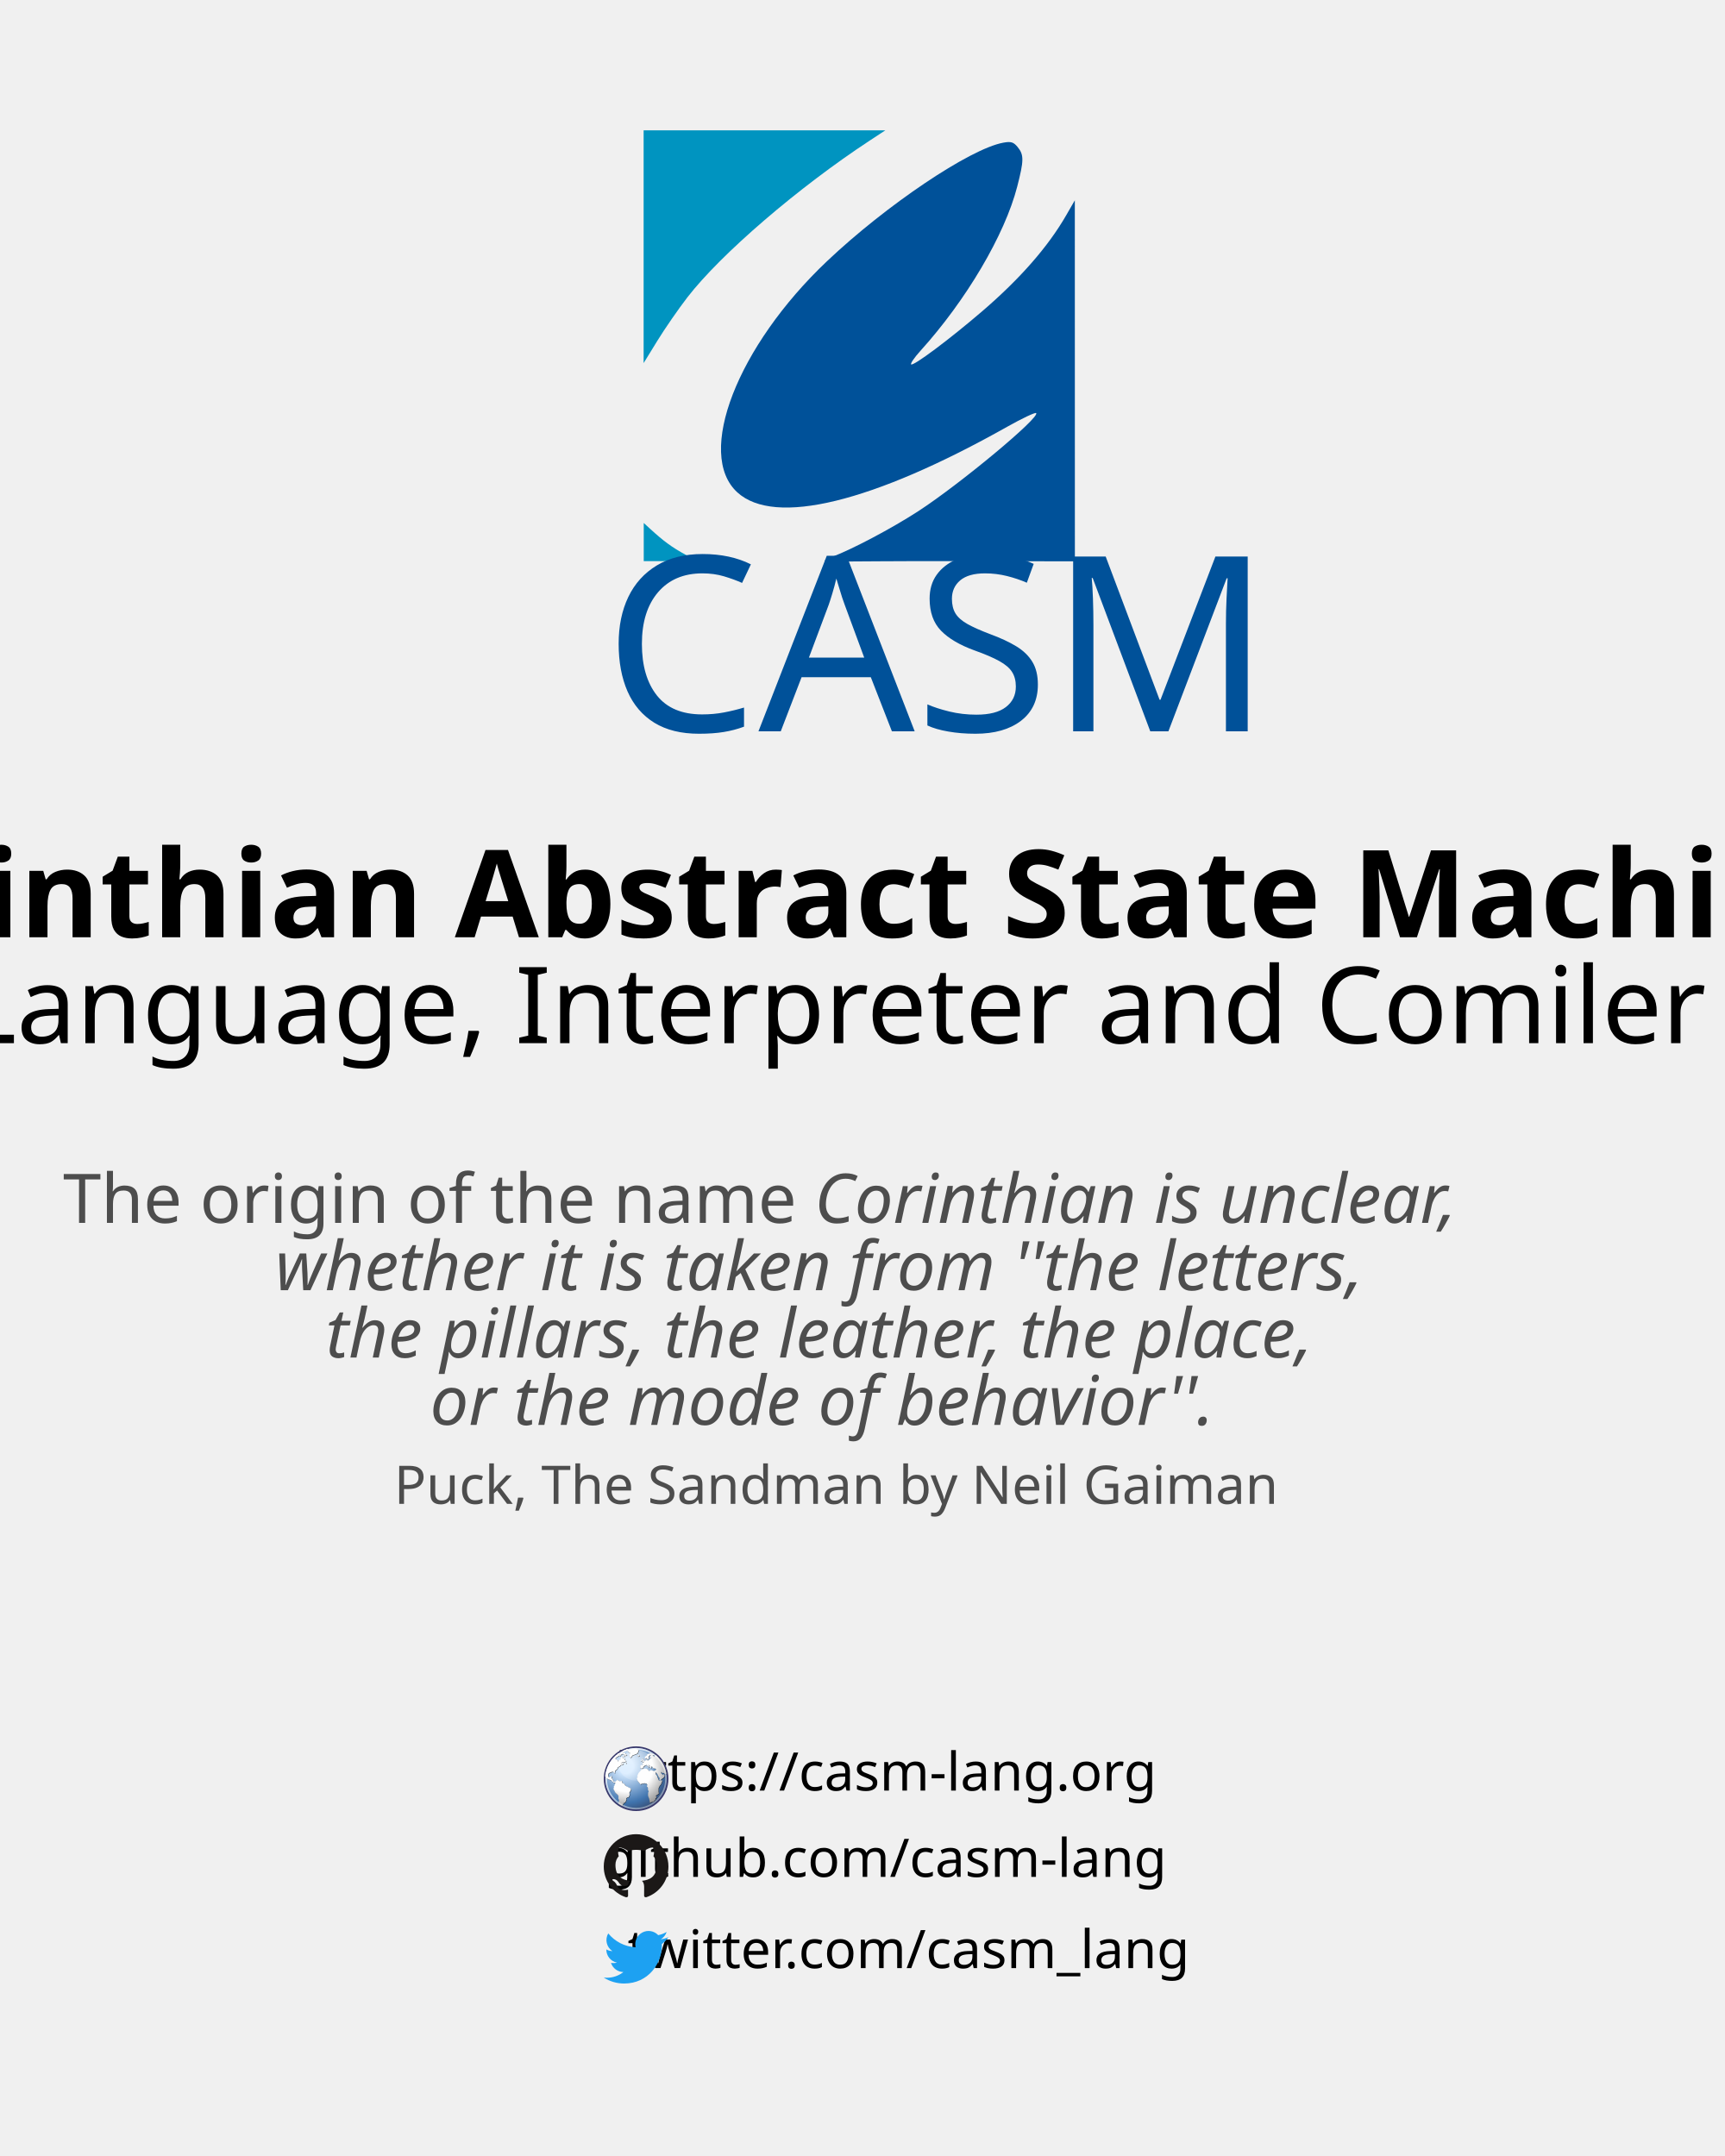
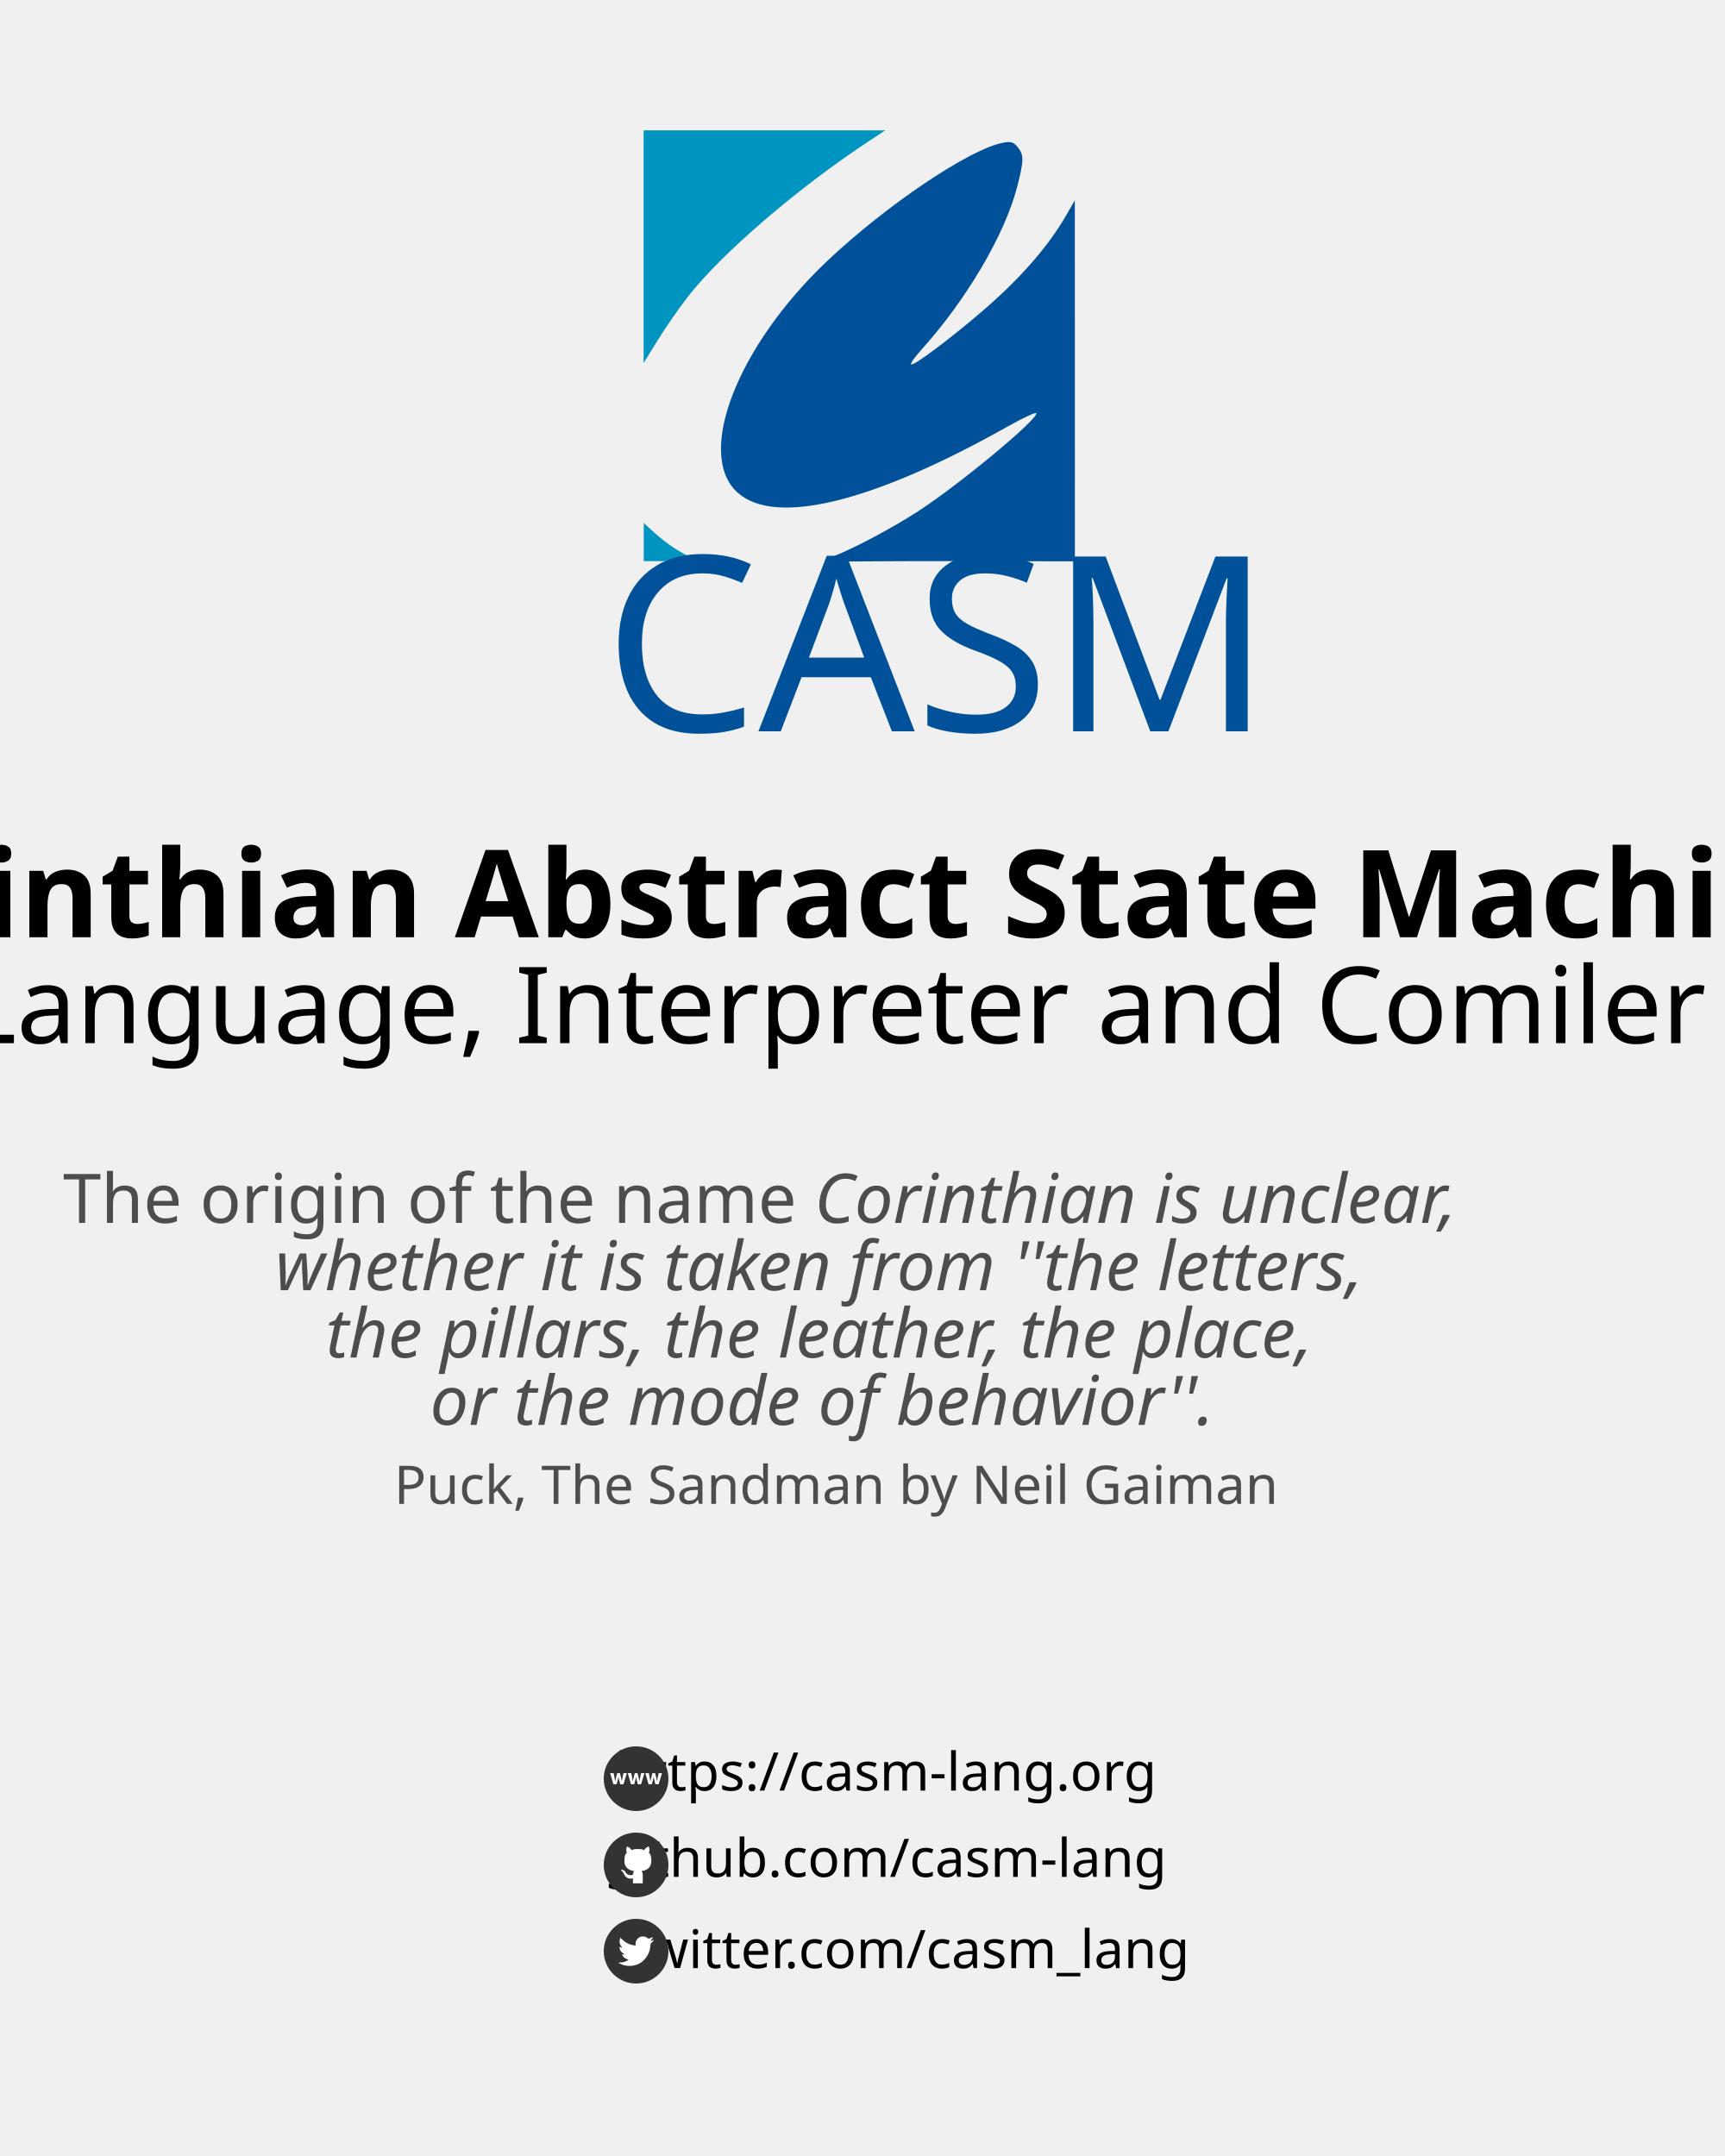
<svg xmlns="http://www.w3.org/2000/svg" width="400mm" height="500mm" viewBox="0 0 400 500" version="1.1" id="svg119">
  <defs id="defs113">
    <radialGradient id="radialGradient4120" gradientUnits="userSpaceOnUse" cy="63.965" cx="15.116" gradientTransform="scale(1.644,0.60828)" r="12.289">
      <stop id="stop4116" offset="0" />
      <stop id="stop4118" stop-opacity="0" offset="1" />
    </radialGradient>
    <radialGradient id="radialGradient377" gradientUnits="userSpaceOnUse" cy="15.716" cx="18.248" gradientTransform="scale(0.99999,1)" r="29.993">
      <stop id="stop3964" stop-color="#d3e9ff" offset="0" />
      <stop id="stop4134" stop-color="#d3e9ff" offset=".155" />
      <stop id="stop4346" stop-color="#4074ae" offset=".75" />
      <stop id="stop3966" stop-color="#36486c" offset="1" />
    </radialGradient>
    <radialGradient id="radialGradient4356" gradientUnits="userSpaceOnUse" cy="10.476" cx="11.827" gradientTransform="scale(1.1795,0.84779)" r="32.665">
      <stop id="stop4352" stop-color="#fff" offset="0" />
      <stop id="stop4354" stop-color="#fff" stop-opacity="0" offset="1" />
    </radialGradient>
    <radialGradient id="radialGradient636" fx="18.934" fy="17.81" gradientUnits="userSpaceOnUse" cy="17.486" cx="18.634" gradientTransform="matrix(1.0185,0,0,0.94748,-0.080952,0.030883)" r="40.693">
      <stop id="stop4752" stop-color="#fff" offset="0" />
      <stop id="stop4758" stop-color="#fefefe" offset=".379" />
      <stop id="stop4754" stop-color="#1d1d1d" offset="1" />
    </radialGradient>
    <radialGradient id="radialGradient293" gradientUnits="userSpaceOnUse" cy="12.142" cx="15.601" gradientTransform="scale(0.99999,1)" r="43.527">
      <stop id="stop4128" stop-color="#fff" offset="0" />
      <stop id="stop4130" stop-color="#fff" stop-opacity=".165" offset="1" />
    </radialGradient>
    <radialGradient id="radialGradient4120-9" gradientUnits="userSpaceOnUse" cy="63.965" cx="15.116" gradientTransform="matrix(0.434975,0,0,0.2000815,136.2328,104.4362)" r="12.289">
      <stop id="stop4116-7" offset="0" />
      <stop id="stop4118-3" stop-opacity="0" offset="1" />
    </radialGradient>
    <radialGradient id="radialGradient377-5" gradientUnits="userSpaceOnUse" cy="15.716" cx="18.248" gradientTransform="matrix(0.99999,0,0,1,8.099152,67.65869)" r="29.993">
      <stop id="stop3964-9" stop-color="#d3e9ff" offset="0" />
      <stop id="stop4134-2" stop-color="#d3e9ff" offset=".155" />
      <stop id="stop4346-2" stop-color="#4074ae" offset=".75" />
      <stop id="stop3966-8" stop-color="#36486c" offset="1" />
    </radialGradient>
    <radialGradient id="radialGradient4356-2" gradientUnits="userSpaceOnUse" cy="10.476" cx="11.827" gradientTransform="matrix(0.9859912,0,0,0.84779,17.98605,67.65869)" r="32.665">
      <stop id="stop4352-3" stop-color="#fff" offset="0" />
      <stop id="stop4354-7" stop-color="#fff" stop-opacity="0" offset="1" />
    </radialGradient>
    <radialGradient id="radialGradient636-7" fx="18.934" fy="17.81" gradientUnits="userSpaceOnUse" cy="17.486" cx="18.634" gradientTransform="matrix(1.0185,0,0,0.94748,8.0182,67.68957)" r="40.693">
      <stop id="stop4752-9" stop-color="#fff" offset="0" />
      <stop id="stop4758-2" stop-color="#fefefe" offset=".379" />
      <stop id="stop4754-0" stop-color="#1d1d1d" offset="1" />
    </radialGradient>
    <radialGradient id="radialGradient293-6" gradientUnits="userSpaceOnUse" cy="12.142" cx="15.601" gradientTransform="matrix(0.99999,0,0,1,8.099152,67.65869)" r="43.527">
      <stop id="stop4128-1" stop-color="#fff" offset="0" />
      <stop id="stop4130-8" stop-color="#fff" stop-opacity=".165" offset="1" />
    </radialGradient>
  </defs>
  <g id="layer1" transform="translate(-18.55869,354.9069)">
    <g transform="matrix(1.000001,0,0,0.9995213,139.2469,-319.7628)" id="g838">
      <g id="g4725" transform="matrix(0.8333333,0,0,0.8333333,13.0931,-25.83217)">
        <path style="fill:#0094c0;fill-opacity:1;stroke:none;stroke-width:0.764;stroke-opacity:1" d="M 18.559,57.497 V 25.093 h 33.63 33.63 l -4.219,2.768 C 61.671,40.936 40.043,59.531 30.737,71.591 c -2.489,3.226 -6.248,8.665 -8.352,12.087 l -3.826,6.222 z" id="path4686" />
        <path style="fill:#005199;fill-opacity:1;stroke:none;stroke-width:0.761;stroke-opacity:1" d="m 70.825,143.907 c 5.431,-1.976 16.817,-7.997 24.167,-12.78 11.675,-7.597 33.928,-26.128 32.792,-27.306 -0.251,-0.26 -3.863,1.445 -8.025,3.789 -37.526,21.132 -64.736,27.759 -75.112,18.292 -11.683,-10.66 -0.05,-40.688 24.938,-64.372 16.473,-15.613 39.718,-31.259 49.012,-32.99 2.179,-0.406 2.896,-0.19 4.044,1.217 1.77,2.17 1.751,3.712 -0.134,11.028 -3.457,13.417 -14.192,31.626 -26.978,45.762 -1.633,1.805 -2.774,3.475 -2.537,3.71 0.584,0.579 10.654,-6.951 19.783,-14.794 10.52,-9.037 18.33,-17.966 23.367,-26.716 l 2.402,-4.172 0.007,50.259 0.007,50.259 -35.35,-0.053 c -31.491,-0.048 -36.296,0.497 -33.653,-0.465 z" id="path4690" />
        <path style="fill:#0094c0;fill-opacity:1;stroke:none;stroke-width:0.189;stroke-opacity:1" d="m 18.59,139.725 v -5.312 l 1.72,1.58 c 3.824,3.511 6.113,5.185 9.974,7.294 1.416,0.773 2.655,1.483 2.754,1.578 0.108,0.104 -2.723,0.172 -7.134,0.172 h -7.314 z" id="path4713" />
      </g>
      <text xml:space="preserve" style="font-style:normal;font-weight:normal;font-size:13.631px;line-height:8.519px;font-family:sans-serif;letter-spacing:0px;word-spacing:0px;fill:#005199;fill-opacity:1;stroke:none;stroke-width:0.341px;stroke-linecap:butt;stroke-linejoin:miter;stroke-opacity:1" x="19.303" y="134.488" id="text110" transform="scale(0.9997585,1.000242)">
        <tspan id="tspan108" x="19.303" y="134.488" style="font-style:normal;font-variant:normal;font-weight:normal;font-stretch:normal;font-size:56.795px;font-family:Armata;-inkscape-font-specification:'Armata Thin';fill:#005199;fill-opacity:1;stroke-width:0.341px">CASM</tspan>
      </text>
    </g>
    <text id="text110-3-3-7" y="-137.545" x="217.658" style="font-style:normal;font-weight:normal;font-size:8.985px;line-height:5.616px;font-family:sans-serif;letter-spacing:0px;word-spacing:0px;fill:#000000;fill-opacity:1;stroke:none;stroke-width:0.225px;stroke-linecap:butt;stroke-linejoin:miter;stroke-opacity:1" xml:space="preserve">
      <tspan style="font-style:normal;font-variant:normal;font-weight:bold;font-stretch:normal;font-size:28.222px;line-height:25.62px;font-family:Armata;-inkscape-font-specification:'Armata Thin';text-align:center;text-anchor:middle;fill:#000000;fill-opacity:1;stroke-width:0.225px" y="-137.545" x="217.658" id="tspan949-5">Corinthian Abstract State Machine</tspan>
      <tspan style="font-style:normal;font-variant:normal;font-weight:normal;font-stretch:normal;font-size:24.694px;line-height:25.62px;font-family:Armata;-inkscape-font-specification:'Armata Thin';text-align:center;text-anchor:middle;fill:#000000;fill-opacity:1;stroke-width:0.225px" y="-112.983" x="217.658" id="tspan979-7">Language, Interpreter and Comiler</tspan>
    </text>
    <text id="text110-3-3" y="-6.152" x="218.289" style="font-style:normal;font-weight:normal;font-size:8.985px;line-height:5.616px;font-family:sans-serif;letter-spacing:0px;word-spacing:0px;fill:#4d4d4d;fill-opacity:1;stroke:none;stroke-width:0.225px;stroke-linecap:butt;stroke-linejoin:miter;stroke-opacity:1" xml:space="preserve">
      <tspan style="font-style:normal;font-variant:normal;font-weight:normal;font-stretch:normal;font-size:12.347px;line-height:17.62px;font-family:Armata;-inkscape-font-specification:'Armata Thin';text-align:center;text-anchor:middle;fill:#4d4d4d;fill-opacity:1;stroke-width:0.225px" y="-6.152" x="218.289" id="tspan1136">Puck, The Sandman by Neil Gaiman</tspan>
    </text>
    <text id="text110-3-3-0" y="-71.315" x="217.381" style="font-style:normal;font-weight:normal;font-size:8.985px;line-height:5.616px;font-family:sans-serif;letter-spacing:0px;word-spacing:0px;fill:#4d4d4d;fill-opacity:1;stroke:none;stroke-width:0.225px;stroke-linecap:butt;stroke-linejoin:miter;stroke-opacity:1" xml:space="preserve">
      <tspan style="font-style:normal;font-variant:normal;font-weight:normal;font-stretch:normal;font-size:15.875px;line-height:15.62px;font-family:Armata;-inkscape-font-specification:'Armata Thin';text-align:center;text-anchor:middle;fill:#4d4d4d;fill-opacity:1;stroke-width:0.225px" y="-71.315" x="217.381" id="tspan971-9">The origin of the name <tspan style="font-style:italic;font-size:15.875px;line-height:15.62px;fill:#4d4d4d;stroke-width:0.225px" id="tspan973-3">Corinthian is unclear,</tspan>
      </tspan>
      <tspan style="font-style:italic;font-variant:normal;font-weight:normal;font-stretch:normal;font-size:15.875px;line-height:15.62px;font-family:Armata;-inkscape-font-specification:'Armata Thin';text-align:center;text-anchor:middle;fill:#4d4d4d;fill-opacity:1;stroke-width:0.225px" y="-55.695" x="218.792" id="tspan981-6">whether it is taken from ''the letters, </tspan>
      <tspan style="font-style:italic;font-variant:normal;font-weight:normal;font-stretch:normal;font-size:15.875px;line-height:15.62px;font-family:Armata;-inkscape-font-specification:'Armata Thin';text-align:center;text-anchor:middle;fill:#4d4d4d;fill-opacity:1;stroke-width:0.225px" y="-40.075" x="218.792" id="tspan989-0">the pillars, the leather, the place, </tspan>
      <tspan style="font-style:italic;font-variant:normal;font-weight:normal;font-stretch:normal;font-size:15.875px;line-height:15.62px;font-family:Armata;-inkscape-font-specification:'Armata Thin';text-align:center;text-anchor:middle;fill:#4d4d4d;fill-opacity:1;stroke-width:0.225px" y="-24.455" x="217.381" id="tspan995-6">or the mode of behavior''.</tspan>
      <tspan style="font-style:normal;font-variant:normal;font-weight:normal;font-stretch:normal;font-size:15.875px;line-height:15.62px;font-family:Armata;-inkscape-font-specification:'Armata Thin';text-align:center;text-anchor:middle;fill:#4d4d4d;fill-opacity:1;stroke-width:0.225px" y="-16.266" x="217.381" id="tspan979-2" />
    </text>
    <text id="text110-3-3-9" y="60.337" x="229.83" style="font-style:normal;font-weight:normal;font-size:8.985px;line-height:5.616px;font-family:sans-serif;letter-spacing:0px;word-spacing:0px;fill:#000000;fill-opacity:1;stroke:none;stroke-width:0.225px;stroke-linecap:butt;stroke-linejoin:miter;stroke-opacity:1" xml:space="preserve">
      <tspan style="font-style:normal;font-variant:normal;font-weight:normal;font-stretch:normal;font-size:12.347px;line-height:17.62px;font-family:Armata;-inkscape-font-specification:'Armata Thin';text-align:center;text-anchor:middle;fill:#000000;fill-opacity:1;stroke-width:0.225px" y="60.337" x="229.83" id="tspan1136-4">https://casm-lang.org</tspan>
    </text>
    <text id="text110-3-3-9-7" y="80.354" x="229.651" style="font-style:normal;font-weight:normal;font-size:8.985px;line-height:5.616px;font-family:sans-serif;letter-spacing:0px;word-spacing:0px;fill:#000000;fill-opacity:1;stroke:none;stroke-width:0.225px;stroke-linecap:butt;stroke-linejoin:miter;stroke-opacity:1" xml:space="preserve">
      <tspan style="font-style:normal;font-variant:normal;font-weight:normal;font-stretch:normal;font-size:12.347px;line-height:17.62px;font-family:Armata;-inkscape-font-specification:'Armata Thin';text-align:center;text-anchor:middle;fill:#000000;fill-opacity:1;stroke-width:0.225px" y="80.354" x="229.651" id="tspan1136-4-8">github.com/casm-lang</tspan>
    </text>
    <text id="text110-3-3-9-7-4" y="101.514" x="235.078" style="font-style:normal;font-weight:normal;font-size:8.985px;line-height:5.616px;font-family:sans-serif;letter-spacing:0px;word-spacing:0px;fill:#000000;fill-opacity:1;stroke:none;stroke-width:0.225px;stroke-linecap:butt;stroke-linejoin:miter;stroke-opacity:1" xml:space="preserve">
      <tspan style="font-style:normal;font-variant:normal;font-weight:normal;font-stretch:normal;font-size:12.347px;line-height:17.62px;font-family:Armata;-inkscape-font-specification:'Armata Thin';text-align:center;text-anchor:middle;fill:#000000;fill-opacity:1;stroke-width:0.225px" y="101.514" x="235.078" id="tspan1136-4-8-5">twitter.com/casm_lang</tspan>
    </text>
-     <path d="m 166.059,70.463 c -4.142,0 -7.5,3.358 -7.5,7.5 0,3.314 2.149,6.125 5.129,7.117 0.375,0.07 0.512,-0.163 0.512,-0.361 0,-0.179 -0.007,-0.77 -0.01,-1.396 -2.087,0.454 -2.527,-0.885 -2.527,-0.885 -0.341,-0.867 -0.833,-1.097 -0.833,-1.097 -0.68,-0.466 0.051,-0.456 0.051,-0.456 0.753,0.052 1.15,0.773 1.15,0.773 0.669,1.146 1.755,0.815 2.183,0.623 0.067,-0.485 0.262,-0.816 0.476,-1.003 -1.666,-0.19 -3.417,-0.833 -3.417,-3.707 0,-0.819 0.293,-1.488 0.773,-2.013 -0.078,-0.189 -0.335,-0.952 0.073,-1.985 0,0 0.63,-0.202 2.063,0.769 0.598,-0.166 1.24,-0.25 1.877,-0.252 0.637,0 1.279,0.086 1.879,0.252 1.431,-0.97 2.06,-0.769 2.06,-0.769 0.408,1.033 0.151,1.796 0.073,1.985 0.481,0.525 0.772,1.194 0.772,2.013 0,2.881 -1.755,3.515 -3.425,3.701 0.269,0.233 0.509,0.689 0.509,1.389 0,1.004 -0.009,1.811 -0.009,2.058 0,0.2 0.135,0.433 0.515,0.36 2.978,-0.993 5.125,-3.803 5.125,-7.116 -1e-5,-4.142 -3.358,-7.5 -7.5,-7.5" style="fill:#1b1817;fill-opacity:1;fill-rule:evenodd;stroke:none;stroke-width:0.012" id="path1251" />
-     <g id="g1900" transform="matrix(0.3770644,0,0,0.3770644,153.7405,23.22554)">
-       <path style="fill:url(#radialGradient377-5);stroke:#39396c" d="m 52.059,91.144 c 0,10.71 -8.682,19.392 -19.39,19.392 -10.71,0 -19.391,-8.682 -19.391,-19.392 -3e-4,-10.709 8.681,-19.39 19.391,-19.39 10.708,2e-4 19.39,8.681 19.39,19.39 z" id="path1649-1" />
-       <path style="opacity:0.42;fill:url(#radialGradient4356-2);stroke-width:0.914" id="path4348-2" d="m 43.657,82.93 a 10.809,9.293 0 1 1 -21.617,0 10.809,9.293 0 1 1 21.617,0 z" />
-       <path style="fill-opacity:0.71" d="m 26.618,82.3 0.429,-0.647 -0.643,-0.484 0.214,1.131 m -0.356,13.336 -0.572,-1.132 -1.071,-0.242 -0.572,-1.535 -1.428,0.161 -1.213,-0.888 -1.286,1.131 v 0.178 c -0.389,-0.112 -0.867,-0.127 -1.214,-0.34 l -0.286,-0.808 v -0.889 l -0.856,0.08 c 0.071,-0.566 0.142,-1.131 0.214,-1.697 h -0.5 l -0.499,0.647 -0.5,0.242 -0.714,-0.403 -0.071,-0.89 0.143,-0.97 1.072,-0.807 h 0.857 l 0.142,-0.486 1.071,0.242 0.786,0.971 0.143,-1.618 1.357,-1.131 0.499,-1.212 1,-0.404 0.571,-0.808 1.285,-0.244 0.644,-0.969 h -1.929 l 1.214,-0.566 h 0.857 l 1.214,-0.405 0.143,-0.483 -0.429,-0.405 -0.5,-0.162 0.143,-0.484 -0.357,-0.728 -0.857,0.323 0.143,-0.646 -0.999,-0.566 -0.786,1.373 0.071,0.485 -0.785,0.324 -0.5,1.051 -0.214,-0.97 -1.357,-0.566 -0.215,-0.727 1.786,-1.052 0.786,-0.727 0.071,-0.889 -0.428,-0.243 -0.572,-0.081 -0.356,0.889 c 0,0 -0.598,0.117 -0.751,0.155 -1.961,1.807 -5.923,5.708 -6.844,13.071 0.036,0.171 0.667,1.161 0.667,1.161 l 1.5,0.889 1.5,0.404 0.643,0.809 0.999,0.727 0.571,-0.08 0.429,0.193 v 0.13 l -0.571,1.535 -0.429,0.647 0.143,0.324 -0.357,1.211 1.285,2.345 1.285,1.132 0.572,0.807 -0.072,1.698 0.429,0.969 -0.429,1.86 c 0,0 -0.033,-0.012 0.021,0.174 0.056,0.186 2.288,1.426 2.43,1.32 0.142,-0.107 0.263,-0.201 0.263,-0.201 l -0.143,-0.403 0.571,-0.566 0.215,-0.566 0.928,-0.325 0.714,-1.778 -0.214,-0.484 0.499,-0.727 1.072,-0.243 0.571,-1.294 -0.143,-1.615 0.857,-1.213 0.143,-1.212 c -1.172,-0.582 -2.335,-1.18 -3.499,-1.779 m -3.427,-18.994 -0.358,0.889 h 0.715 l 0.357,-0.808 c 0.308,-0.218 0.615,-0.437 0.928,-0.647 l 0.715,0.243 c 0.475,0.323 0.951,0.647 1.428,0.969 l 0.714,-0.646 -0.786,-0.323 -0.357,-0.728 -1.357,-0.162 -0.071,-0.404 -0.643,0.162 -0.286,0.566 -0.357,-0.728 -0.142,0.323 0.071,0.808 -0.571,0.485 m 11.782,-2.99 -1.857,-0.728 -2.141,0.242 -2.643,0.727 -0.5,0.485 1.643,1.131 v 0.647 l -0.643,0.647 0.857,1.699 0.57,-0.324 0.716,-1.132 c 1.103,-0.341 2.092,-0.728 3.141,-1.213 l 0.857,-2.182 m -0.785,3.314 -0.072,0.484 0.501,0.323 0.855,-0.565 -0.427,-0.485 -0.572,0.324 -0.285,-0.081 m 2.714,3.477 -0.286,-0.729 -0.501,0.163 0.144,0.888 0.643,-0.322 m 14.969,7.799 v 0 l -0.535,0.606 c -0.328,-0.386 -0.696,-0.711 -1.07,-1.051 l -0.822,0.121 -0.75,-0.848 v 1.049 l 0.643,0.487 0.428,0.484 0.571,-0.646 c 0.144,0.269 0.286,0.539 0.429,0.808 v 0.808 l -0.643,0.727 -1.179,0.809 -0.892,0.89 -0.571,-0.648 0.285,-0.727 -0.57,-0.647 -0.965,-2.061 -0.821,-0.928 -0.215,0.241 0.323,1.173 0.606,0.687 c 0.346,0.999 0.689,1.955 1.144,2.91 0.705,0 1.369,-0.075 2.07,-0.163 v 0.566 l -0.857,2.102 -0.786,0.888 -0.642,1.376 v 2.262 l 0.215,0.89 -0.357,0.403 -0.787,0.486 -0.821,0.686 0.679,0.768 -0.929,0.81 0.179,0.523 -1.393,1.578 h -0.928 l -0.786,0.485 h -0.5 v -0.647 l -0.213,-1.295 c -0.277,-0.811 -0.564,-1.617 -0.857,-2.423 0,-0.595 0.035,-1.184 0.071,-1.779 l 0.358,-0.807 -0.501,-0.971 0.036,-1.334 -0.679,-0.767 0.34,-1.111 -0.553,-0.627 h -0.965 l -0.321,-0.364 -0.964,0.607 -0.393,-0.446 -0.893,0.768 c -0.606,-0.687 -1.213,-1.374 -1.821,-2.061 l -0.713,-1.698 0.642,-0.969 -0.356,-0.404 0.784,-1.86 c 0.645,-0.802 1.318,-1.571 2,-2.343 l 1.214,-0.324 1.357,-0.161 0.928,0.243 1.321,1.332 0.465,-0.524 0.641,-0.081 1.215,0.404 h 0.929 l 0.642,-0.566 0.286,-0.404 -0.644,-0.404 -1.071,-0.08 c -0.298,-0.413 -0.574,-0.847 -0.927,-1.213 l -0.358,0.161 -0.143,1.052 -0.643,-0.728 -0.141,-0.809 -0.714,-0.564 h -0.287 l 0.715,0.807 -0.286,0.728 -0.571,0.161 0.357,-0.727 -0.644,-0.323 -0.57,-0.646 -1.072,0.241 -0.142,0.323 -0.643,0.405 -0.357,0.889 -0.892,0.444 -0.394,-0.444 h -0.427 v -1.455 l 0.928,-0.486 h 0.714 l -0.144,-0.565 -0.57,-0.566 0.963,-0.202 0.536,-0.606 0.428,-0.728 h 0.786 l -0.215,-0.565 0.501,-0.323 v 0.647 l 1.071,0.241 1.07,-0.888 0.072,-0.405 0.928,-0.646 c -0.336,0.042 -0.672,0.072 -1,0.162 v -0.728 l 0.357,-0.809 h -0.357 l -0.784,0.727 -0.215,0.405 0.215,0.566 -0.358,0.969 -0.571,-0.323 -0.499,-0.565 -0.786,0.565 -0.286,-1.293 1.356,-0.889 v -0.485 l 0.858,-0.566 1.356,-0.324 0.929,0.324 1.713,0.323 -0.427,0.484 h -0.929 l 0.929,0.97 0.713,-0.808 0.217,-0.355 c 0,0 2.738,2.454 4.303,5.138 1.565,2.685 2.299,5.85 2.299,6.493 z m -26.11,-13.62 0.357,-0.323 0.715,-0.162 c 0.489,-0.238 0.98,-0.398 1.499,-0.566 l -0.285,-0.485 -0.922,0.132 -0.435,0.434 -0.718,0.104 -0.639,0.3 -0.31,0.15 -0.19,0.254 0.928,0.161 m -0.714,2.667 0.714,0.485 h 0.572 v -0.565 l -0.714,-0.323 -0.572,0.404 m 12.14,2.991 -0.143,0.97 0.785,-0.162 0.571,-0.565 -0.5,-0.485 c -0.167,-0.447 -0.36,-0.865 -0.57,-1.293 h -0.428 v 0.484 l 0.285,0.323 v 0.728" id="path1652-9" />
-       <path style="fill:url(#radialGradient636-7)" d="m 26.416,82.098 0.429,-0.647 -0.643,-0.484 0.214,1.131 m -3.784,-5.658 -0.358,0.889 h 0.715 l 0.357,-0.808 c 0.308,-0.218 0.615,-0.437 0.928,-0.647 l 0.715,0.243 c 0.475,0.323 0.951,0.647 1.427,0.969 l 0.715,-0.646 -0.786,-0.323 -0.357,-0.728 -1.357,-0.162 -0.071,-0.404 -0.643,0.162 -0.286,0.566 -0.357,-0.728 -0.142,0.323 0.071,0.808 -0.571,0.485 m 3.427,18.994 -0.571,-1.132 -1.071,-0.242 -0.572,-1.535 -1.428,0.161 -1.213,-0.888 -1.286,1.131 v 0.178 c -0.389,-0.112 -0.867,-0.127 -1.214,-0.34 l -0.286,-0.808 v -0.889 l -0.856,0.08 c 0.071,-0.566 0.142,-1.131 0.214,-1.697 h -0.5 l -0.499,0.647 -0.5,0.241 -0.714,-0.402 -0.071,-0.89 0.143,-0.97 1.072,-0.808 h 0.857 l 0.142,-0.485 1.071,0.242 0.786,0.971 0.143,-1.618 1.357,-1.131 0.499,-1.212 1,-0.404 0.571,-0.808 1.285,-0.244 0.644,-0.969 h -1.929 l 1.214,-0.566 h 0.857 l 1.214,-0.405 0.143,-0.483 -0.429,-0.405 -0.5,-0.162 0.143,-0.485 -0.357,-0.727 -0.857,0.323 0.143,-0.646 -1,-0.567 -0.785,1.373 0.071,0.485 -0.785,0.324 -0.5,1.051 -0.214,-0.97 -1.357,-0.566 -0.215,-0.727 1.786,-1.052 0.785,-0.727 0.072,-0.889 -0.428,-0.243 -0.572,-0.081 -0.356,0.889 c 0,0 -0.598,0.117 -0.751,0.155 -1.961,1.807 -5.923,5.708 -6.844,13.071 0.036,0.171 0.667,1.161 0.667,1.161 l 1.5,0.889 1.5,0.404 0.643,0.809 0.999,0.727 0.571,-0.08 0.429,0.193 v 0.13 l -0.571,1.535 -0.429,0.647 0.143,0.324 -0.357,1.211 1.285,2.345 1.285,1.132 0.572,0.807 -0.072,1.698 0.429,0.969 -0.429,1.86 c 0,0 -0.033,-0.012 0.021,0.174 0.056,0.186 2.288,1.426 2.43,1.32 0.142,-0.107 0.263,-0.201 0.263,-0.201 l -0.143,-0.403 0.571,-0.566 0.215,-0.566 0.928,-0.325 0.714,-1.778 -0.214,-0.484 0.499,-0.727 1.072,-0.243 0.571,-1.294 -0.143,-1.615 0.857,-1.213 0.143,-1.212 c -1.172,-0.582 -2.335,-1.18 -3.499,-1.779 m 8.355,-21.984 -1.857,-0.728 -2.141,0.242 -2.643,0.727 -0.5,0.485 1.643,1.131 v 0.647 l -0.643,0.647 0.857,1.699 0.57,-0.324 0.716,-1.132 c 1.103,-0.341 2.092,-0.728 3.141,-1.213 l 0.857,-2.182 m -0.785,3.314 -0.072,0.484 0.501,0.323 0.855,-0.566 -0.427,-0.485 -0.572,0.324 -0.285,-0.081 m 17.683,11.276 v 0 l -0.535,0.606 c -0.328,-0.386 -0.696,-0.711 -1.07,-1.051 l -0.822,0.121 -0.75,-0.848 v 1.049 l 0.643,0.487 0.428,0.484 0.571,-0.646 c 0.144,0.269 0.286,0.539 0.429,0.808 v 0.808 l -0.643,0.727 -1.179,0.809 -0.892,0.89 -0.571,-0.648 0.285,-0.727 -0.57,-0.647 -0.965,-2.061 -0.821,-0.928 -0.215,0.241 0.323,1.173 0.606,0.687 c 0.346,0.999 0.689,1.955 1.144,2.91 0.705,0 1.369,-0.075 2.07,-0.163 v 0.566 l -0.857,2.102 -0.786,0.888 -0.642,1.376 v 2.262 l 0.215,0.89 -0.357,0.403 -0.787,0.486 -0.821,0.686 0.679,0.768 -0.929,0.81 0.179,0.523 -1.393,1.578 h -0.928 l -0.786,0.485 h -0.5 v -0.647 l -0.213,-1.295 c -0.277,-0.811 -0.564,-1.617 -0.857,-2.423 0,-0.595 0.035,-1.184 0.071,-1.779 l 0.358,-0.807 -0.501,-0.971 0.036,-1.334 -0.679,-0.767 0.34,-1.111 -0.553,-0.627 h -0.965 l -0.321,-0.364 -0.964,0.607 -0.393,-0.446 -0.893,0.768 c -0.606,-0.687 -1.213,-1.374 -1.821,-2.061 l -0.713,-1.698 0.642,-0.969 -0.357,-0.404 0.785,-1.86 c 0.645,-0.802 1.318,-1.571 2,-2.343 l 1.214,-0.324 1.357,-0.161 0.928,0.243 1.321,1.332 0.465,-0.524 0.641,-0.081 1.215,0.404 h 0.928 l 0.643,-0.566 0.286,-0.404 -0.644,-0.404 -1.071,-0.08 c -0.298,-0.413 -0.574,-0.847 -0.927,-1.213 l -0.358,0.161 -0.143,1.052 -0.643,-0.728 -0.141,-0.809 -0.714,-0.564 h -0.287 l 0.715,0.807 -0.286,0.728 -0.571,0.161 0.357,-0.727 -0.644,-0.323 -0.57,-0.646 -1.072,0.241 -0.142,0.323 -0.643,0.405 -0.357,0.889 -0.892,0.444 -0.394,-0.444 h -0.427 v -1.455 l 0.928,-0.486 h 0.714 l -0.144,-0.565 -0.57,-0.566 0.963,-0.202 0.536,-0.606 0.428,-0.728 h 0.786 l -0.215,-0.565 0.501,-0.323 v 0.646 l 1.071,0.242 1.07,-0.888 0.072,-0.405 0.928,-0.646 c -0.336,0.042 -0.672,0.072 -1,0.162 v -0.728 l 0.357,-0.808 h -0.357 l -0.784,0.727 -0.215,0.405 0.215,0.566 -0.358,0.969 -0.571,-0.323 -0.499,-0.565 -0.786,0.565 -0.286,-1.293 1.356,-0.889 v -0.485 l 0.858,-0.566 1.356,-0.324 0.929,0.324 1.713,0.323 -0.427,0.484 h -0.929 l 0.929,0.97 0.713,-0.808 0.217,-0.355 c 0,0 2.738,2.454 4.303,5.138 1.565,2.685 2.299,5.85 2.299,6.493 z m -26.11,-13.62 0.357,-0.323 0.715,-0.162 c 0.489,-0.238 0.98,-0.398 1.499,-0.566 l -0.285,-0.485 -0.922,0.132 -0.435,0.434 -0.719,0.104 -0.638,0.3 -0.31,0.15 -0.19,0.254 0.928,0.161 m -0.714,2.667 0.714,0.485 h 0.572 v -0.566 l -0.714,-0.323 -0.572,0.404 m 12.14,2.991 -0.143,0.97 0.785,-0.162 0.571,-0.565 -0.5,-0.485 c -0.167,-0.447 -0.36,-0.865 -0.57,-1.293 h -0.428 v 0.484 l 0.285,0.323 v 0.728 m -0.285,0.163 -0.286,-0.729 -0.501,0.163 0.144,0.888 0.643,-0.322" id="path1654-3" />
-       <path style="fill:none;stroke:url(#radialGradient293-6)" d="m 51.074,91.145 c 0,10.165 -8.241,18.406 -18.406,18.406 -10.165,0 -18.406,-8.241 -18.406,-18.406 4e-4,-10.166 8.241,-18.406 18.406,-18.406 10.165,-1e-4 18.406,8.24 18.406,18.406 z" id="path1656-1" />
+     <g id="Style_2_copy_3" transform="matrix(0.46875,0,0,0.46875,158.5587,50.09315)">
+       <g id="g4651">
+         <g id="g4649">
+           <path id="path4647" d="M 16,0 C 7.163,0 0,7.163 0,16 0,24.836 7.163,32 16,32 24.837,32 32,24.836 32,16 32,7.163 24.837,0 16,0 Z" style="fill:#333333" />
+         </g>
+       </g>
+       <g id="g4659">
+         <path id="path4653" d="m 4.905,13.267 0.436,2.236 c 0.111,0.57 0.223,1.174 0.313,1.8 H 5.676 C 5.788,16.677 5.945,16.051 6.078,15.514 L 6.66,13.267 h 1.342 l 0.547,2.18 c 0.146,0.615 0.291,1.23 0.403,1.856 h 0.022 c 0.078,-0.626 0.19,-1.241 0.313,-1.867 l 0.47,-2.169 h 1.666 L 9.745,18.734 H 8.147 L 7.632,16.81 C 7.498,16.273 7.397,15.781 7.286,15.111 H 7.264 C 7.163,15.793 7.052,16.296 6.906,16.81 L 6.358,18.733 H 4.76 L 3.172,13.266 h 1.733 z" style="fill:#ffffff" />
+         <path id="path4655" d="m 13.608,13.267 0.436,2.236 c 0.111,0.57 0.223,1.174 0.313,1.8 h 0.022 c 0.112,-0.626 0.269,-1.252 0.402,-1.789 l 0.582,-2.247 h 1.342 l 0.547,2.18 c 0.146,0.615 0.291,1.23 0.403,1.856 h 0.022 c 0.078,-0.626 0.19,-1.241 0.313,-1.867 l 0.47,-2.169 h 1.666 l -1.678,5.467 H 16.85 L 16.336,16.811 C 16.202,16.274 16.101,15.782 15.99,15.112 h -0.023 c -0.101,0.682 -0.212,1.185 -0.358,1.699 l -0.548,1.923 h -1.598 l -1.588,-5.467 z" style="fill:#ffffff" />
+         <path id="path4657" d="m 22.31,13.267 0.436,2.236 c 0.111,0.57 0.223,1.174 0.313,1.8 h 0.022 c 0.112,-0.626 0.269,-1.252 0.402,-1.789 l 0.582,-2.247 h 1.342 l 0.547,2.18 c 0.146,0.615 0.291,1.23 0.403,1.856 h 0.022 c 0.078,-0.626 0.19,-1.241 0.313,-1.867 l 0.47,-2.169 h 1.666 l -1.678,5.467 h -1.598 l -0.514,-1.923 c -0.134,-0.537 -0.235,-1.029 -0.346,-1.699 h -0.023 c -0.101,0.682 -0.212,1.185 -0.358,1.699 l -0.548,1.923 h -1.598 l -1.588,-5.467 z" style="fill:#ffffff" />
+       </g>
    </g>
-     <path class="cls-2" d="m 163.276,105.093 c 5.66,0 8.756,-4.69 8.756,-8.756 0,-0.133 0,-0.266 -0.009,-0.398 a 6.262,6.262 0 0 0 1.535,-1.593 6.143,6.143 0 0 1 -1.768,0.484 3.088,3.088 0 0 0 1.353,-1.702 6.167,6.167 0 0 1 -1.954,0.747 3.08,3.08 0 0 0 -5.245,2.807 8.737,8.737 0 0 1 -6.343,-3.215 3.08,3.08 0 0 0 0.953,4.108 3.055,3.055 0 0 1 -1.397,-0.385 c 0,0.013 0,0.026 0,0.039 a 3.079,3.079 0 0 0 2.469,3.017 3.073,3.073 0 0 1 -1.39,0.053 3.081,3.081 0 0 0 2.875,2.137 6.175,6.175 0 0 1 -3.822,1.32 6.265,6.265 0 0 1 -0.733,-0.044 8.713,8.713 0 0 0 4.717,1.38" id="path2246" style="fill:#1da1f2;fill-opacity:1;stroke-width:0.06" />
+     <g id="Layer_3" transform="matrix(0.234375,0,0,0.234375,158.5587,70.09315)">
+       <g id="g4682">
+         <g id="g4680">
+           <path id="path4678" d="M 32,0 C 14.327,0 0,14.327 0,32 0,49.673 14.327,64 32,64 49.673,64 64,49.673 64,32 64,14.327 49.673,0 32,0 Z" style="fill:#333333" />
+         </g>
+       </g>
+       <g id="Outline_Filled">
+         <path id="Cat_3_" d="m 38.592,50.166 h -4.84 -4.844 c 0,0 0.014,-2.874 0,-4.844 -6.629,1.428 -8.479,-3.633 -8.479,-3.633 -1.21,-2.423 -2.423,-3.633 -2.423,-3.633 -2.423,-1.438 0,-1.21 0,-1.21 2.423,0 3.633,2.423 3.633,2.423 2.126,3.609 5.908,3.028 7.266,2.423 0,-1.21 0.53,-3.042 1.21,-3.633 -5.29,-0.595 -9.693,-3.633 -9.693,-9.689 0,-6.056 1.216,-7.266 2.427,-8.479 -0.244,-0.597 -1.259,-2.805 0.037,-6.056 0,0 2.38,0 4.803,3.633 1.2,-1.2 4.844,-1.21 6.056,-1.21 1.208,0 4.854,0.01 6.054,1.21 2.423,-3.633 4.809,-3.633 4.809,-3.633 1.296,3.251 0.282,5.459 0.037,6.056 1.21,1.21 2.423,2.423 2.423,8.479 0,6.056 -4.397,9.092 -9.689,9.689 0.682,0.591 1.21,2.675 1.21,3.633 z" style="fill:#ffffff" />
+       </g>
+     </g>
+     <g id="Flat_copy" transform="matrix(0.46875,0,0,0.46875,158.5587,90.09315)">
+       <g id="g4703">
+         <path id="path4701" d="M 16,0 C 7.163,0 0,7.163 0,16 0,24.836 7.163,32 16,32 24.837,32 32,24.836 32,16 32,7.163 24.837,0 16,0 Z" style="fill:#333333" />
+       </g>
+       <path id="path4705" d="m 18.226,8.886 c -1.59,0.579 -2.595,2.071 -2.481,3.704 l 0.038,0.63 -0.636,-0.077 C 12.832,12.847 10.809,11.844 9.091,10.159 L 8.251,9.323 8.036,9.94 c -0.458,1.376 -0.165,2.83 0.789,3.808 0.509,0.54 0.394,0.617 -0.483,0.296 -0.305,-0.103 -0.573,-0.18 -0.598,-0.141 -0.089,0.09 0.216,1.26 0.458,1.724 0.331,0.644 1.005,1.273 1.743,1.647 l 0.624,0.296 -0.739,0.011 c -0.712,0 -0.738,0.013 -0.661,0.284 0.254,0.836 1.259,1.724 2.379,2.11 l 0.789,0.27 -0.687,0.412 c -1.018,0.593 -2.214,0.927 -3.41,0.951 -0.573,0.013 -1.044,0.064 -1.044,0.103 0,0.128 1.553,0.848 2.455,1.132 2.71,0.836 5.929,0.475 8.346,-0.952 1.718,-1.016 3.435,-3.036 4.237,-4.992 0.433,-1.041 0.865,-2.945 0.865,-3.858 0,-0.592 0.038,-0.669 0.75,-1.376 0.42,-0.412 0.814,-0.862 0.891,-0.99 0.128,-0.245 0.114,-0.245 -0.534,-0.026 -1.081,0.386 -1.234,0.335 -0.699,-0.244 0.394,-0.412 0.865,-1.158 0.865,-1.376 0,-0.038 -0.191,0.026 -0.407,0.141 -0.229,0.129 -0.738,0.322 -1.12,0.437 L 22.158,9.826 21.535,9.4 C 21.191,9.169 20.709,8.911 20.454,8.834 19.804,8.654 18.812,8.68 18.226,8.886 Z" style="fill:#ffffff" />
+     </g>
  </g>
</svg>
